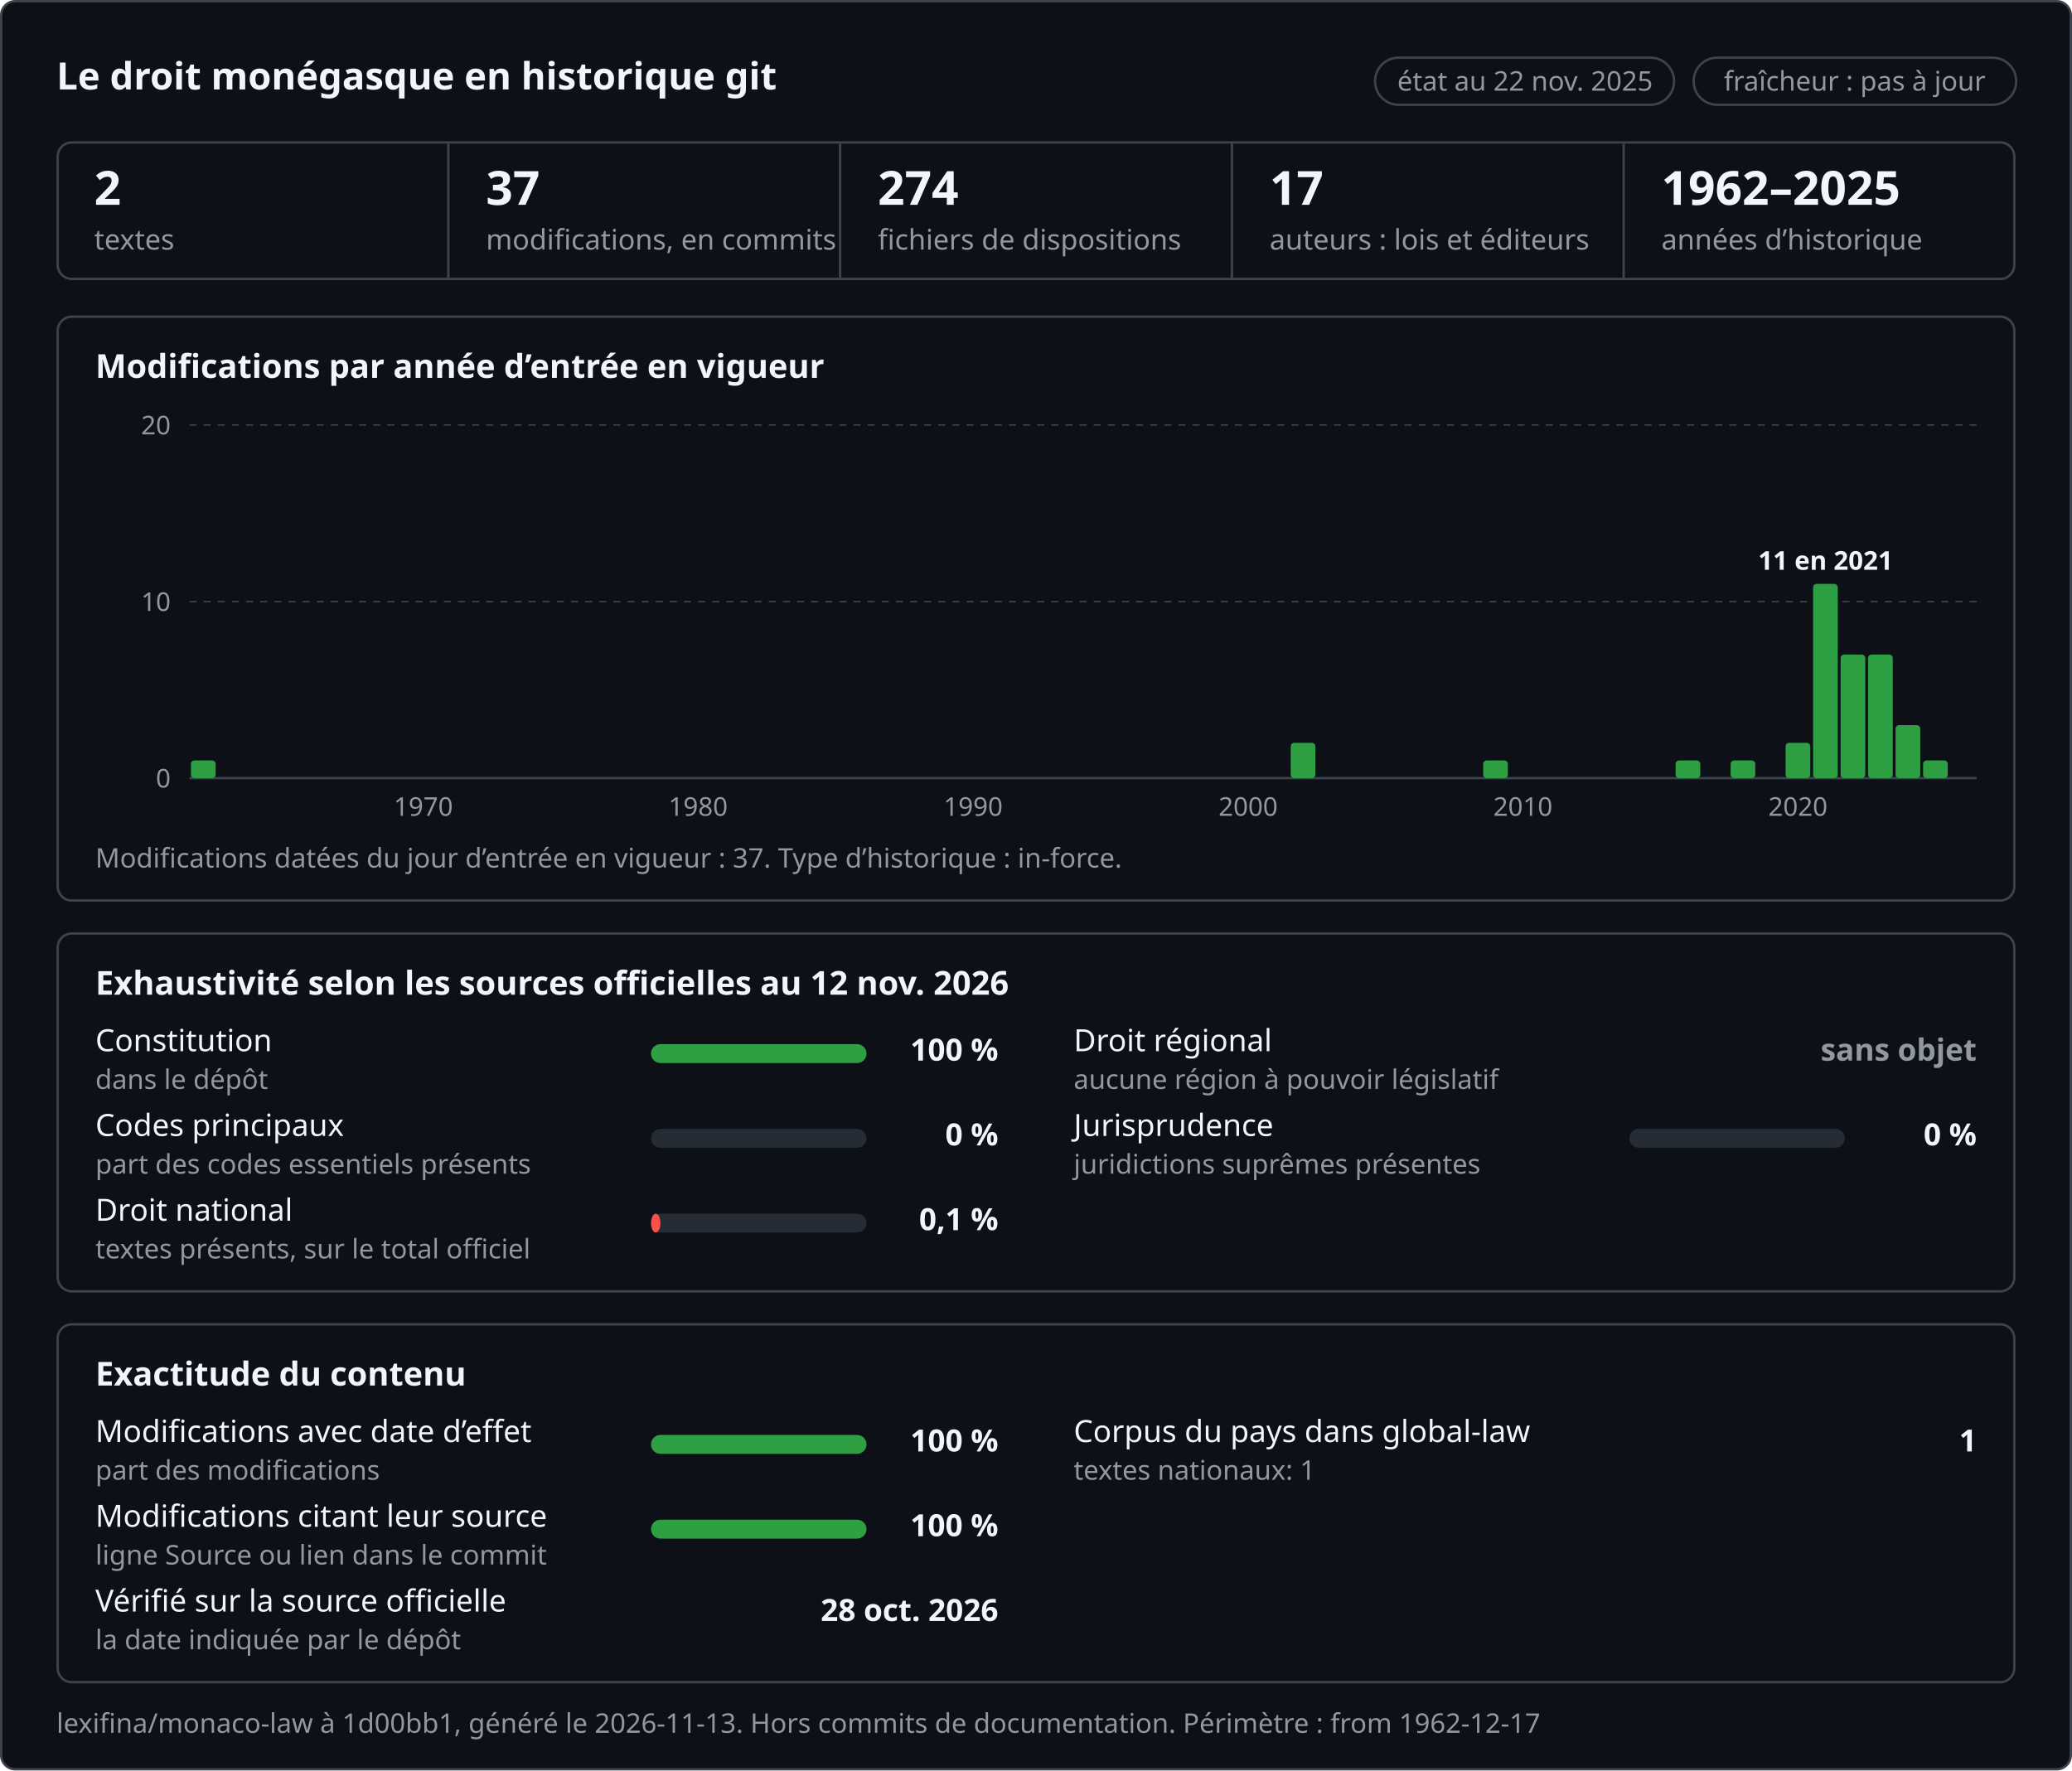
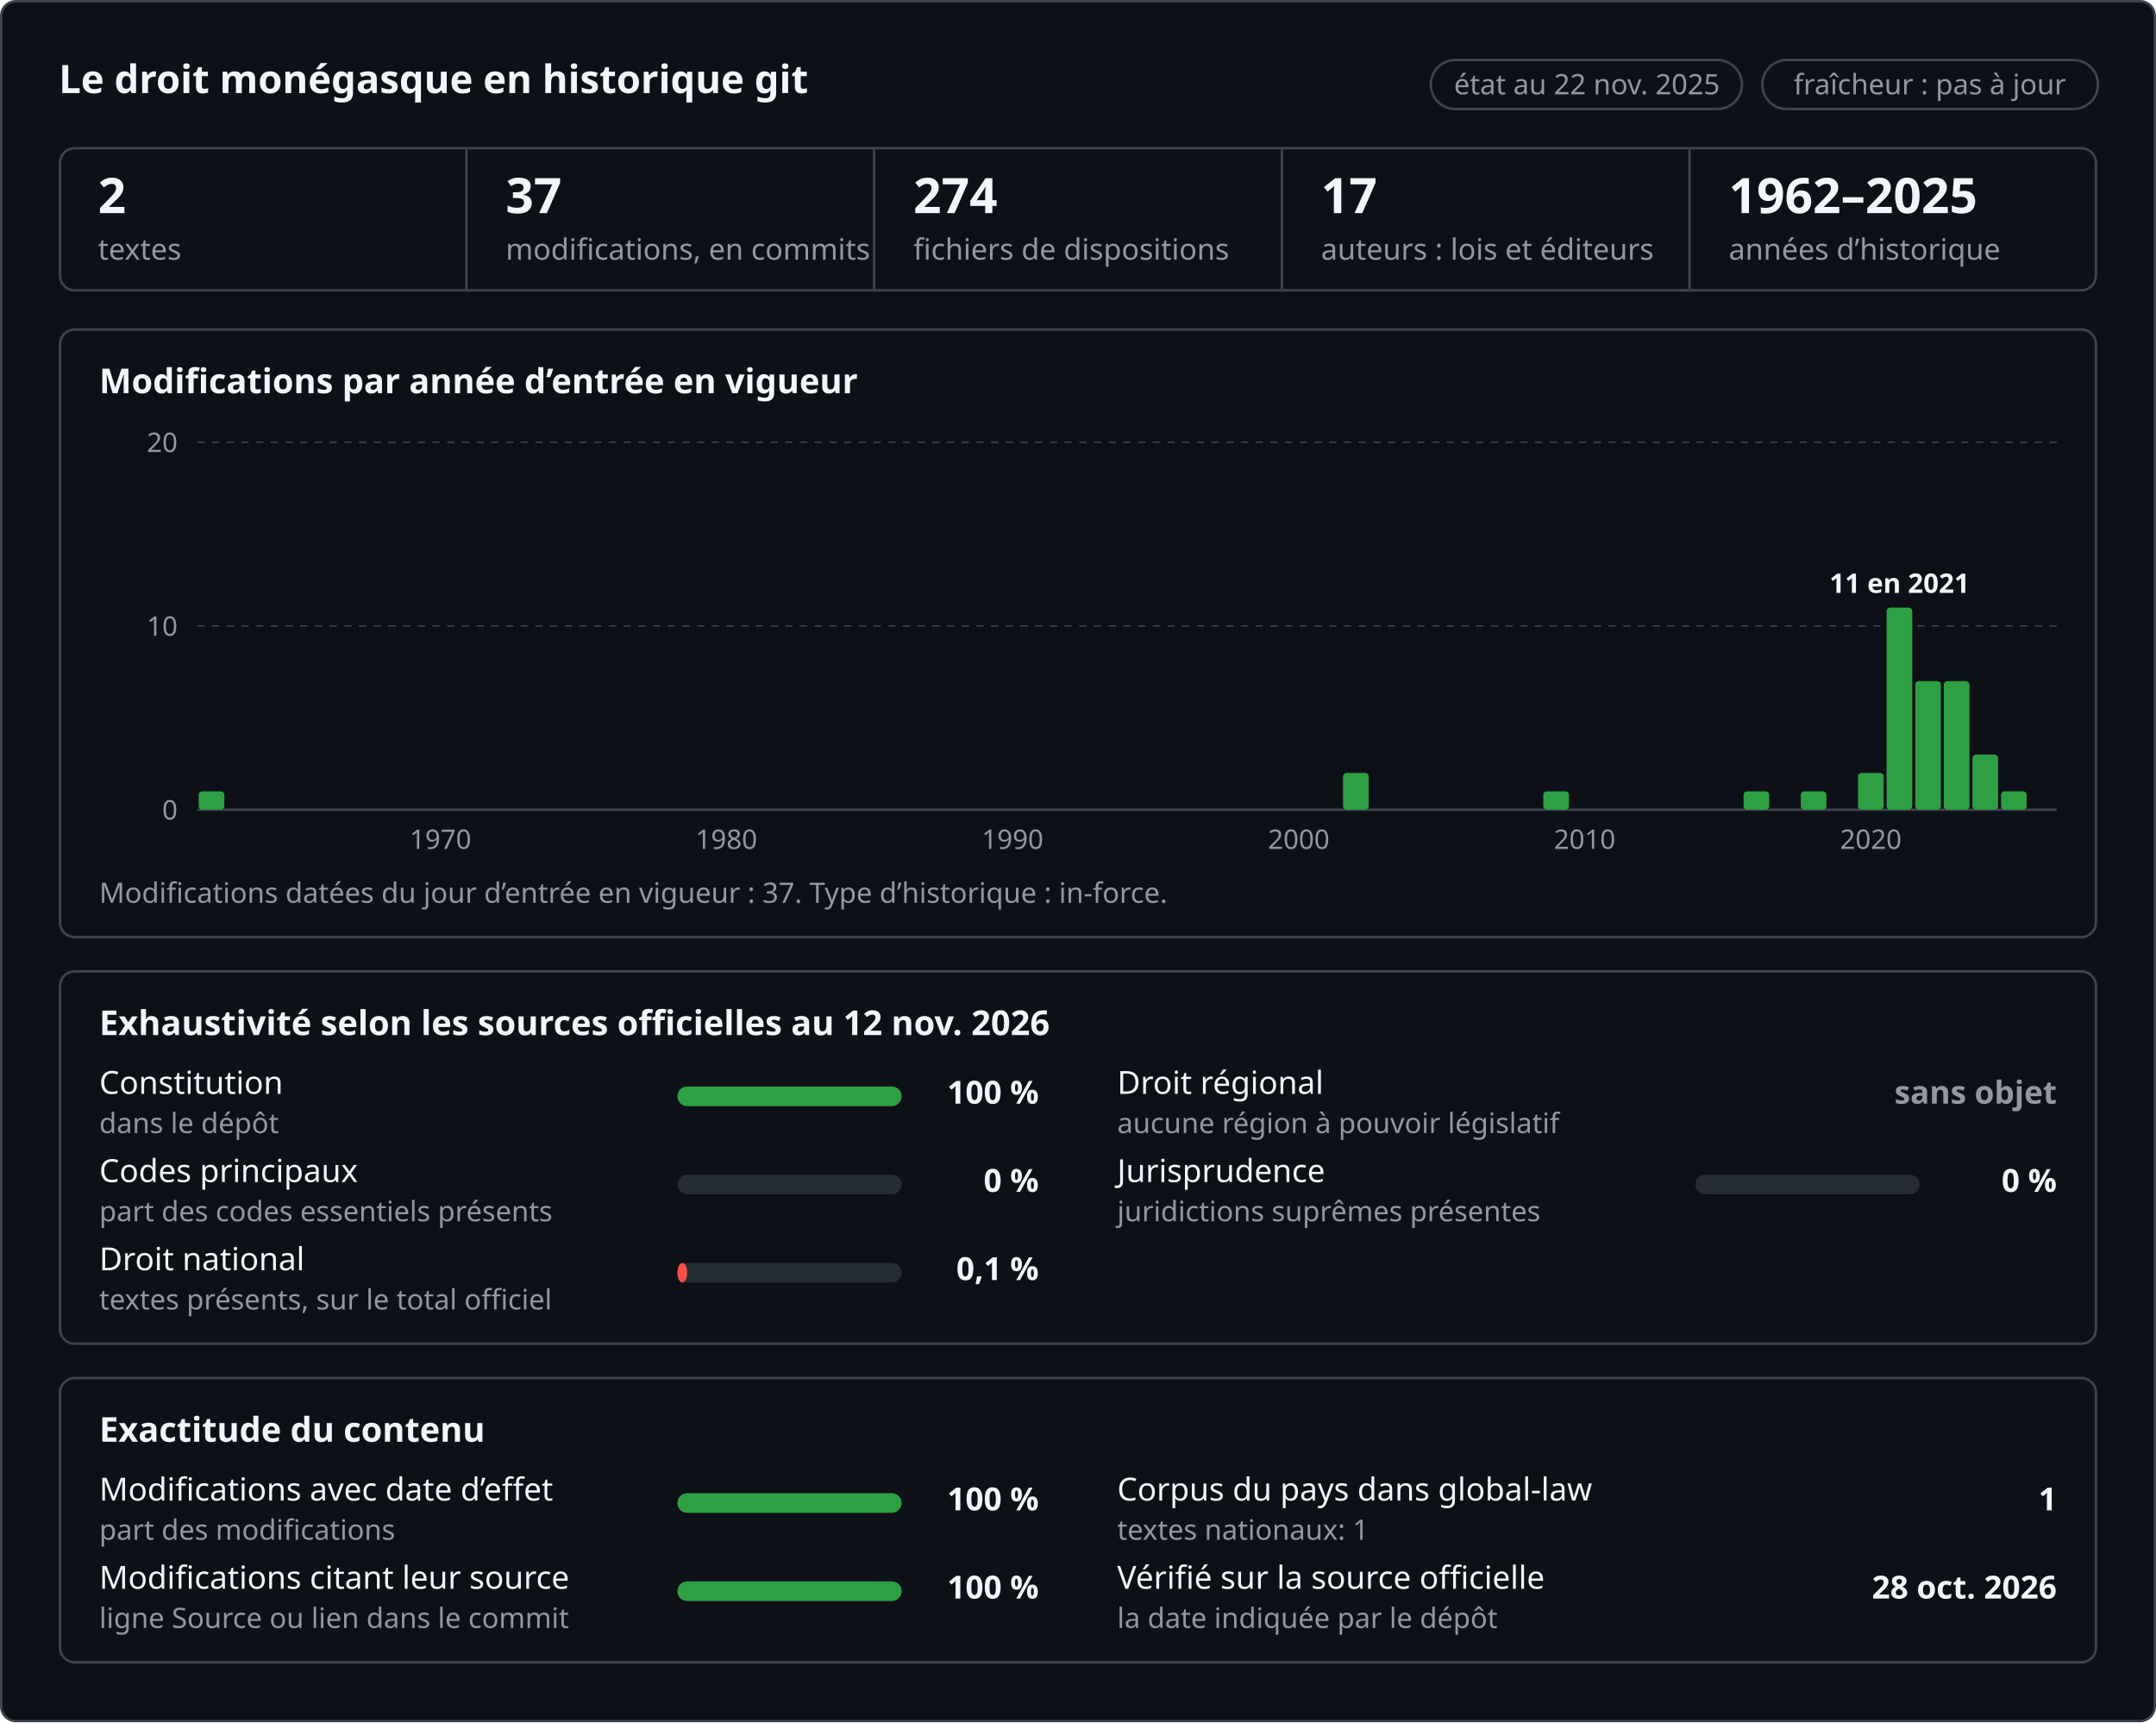
- <svg xmlns="http://www.w3.org/2000/svg" width="880" height="752" viewBox="0 0 880 752" font-family="-apple-system,BlinkMacSystemFont,Segoe UI,Noto Sans,Helvetica,Arial,sans-serif">
-   <rect x="0.5" y="0.5" width="879" height="751" rx="6" fill="#0d1117" stroke="#3d444d" />
+ <svg xmlns="http://www.w3.org/2000/svg" width="880" height="703" viewBox="0 0 880 703" font-family="-apple-system,BlinkMacSystemFont,Segoe UI,Noto Sans,Helvetica,Arial,sans-serif">
+   <rect x="0.5" y="0.5" width="879" height="702" rx="6" fill="#0d1117" stroke="#3d444d" />
  <text x="24" y="38" font-size="16" font-weight="600" fill="#f0f6fc">Le droit monégasque en historique git</text>
  <rect x="584.0" y="24.5" width="127" height="20" rx="10" fill="none" stroke="#3d444d" />
  <text x="647.7" y="38.5" font-size="11.5" font-weight="500" text-anchor="middle" fill="#9198a1">état au 22 nov. 2025</text>
  <rect x="719.3" y="24.5" width="137" height="20" rx="10" fill="none" stroke="#3d444d" />
  <text x="787.7" y="38.5" font-size="11.5" font-weight="500" text-anchor="middle" fill="#9198a1">fraîcheur : pas à jour</text>
  <rect x="24.5" y="60.5" width="831" height="58" rx="6" fill="#0d1117" stroke="#3d444d" />
  <text x="40.0" y="87" font-size="20" font-weight="600" fill="#f0f6fc">2</text>
  <text x="40.0" y="106" font-size="12" fill="#9198a1">textes</text>
  <line x1="190.4" y1="61" x2="190.4" y2="118" stroke="#3d444d" />
  <text x="206.4" y="87" font-size="20" font-weight="600" fill="#f0f6fc">37</text>
  <text x="206.4" y="106" font-size="12" fill="#9198a1">modifications, en commits</text>
  <line x1="356.8" y1="61" x2="356.8" y2="118" stroke="#3d444d" />
  <text x="372.8" y="87" font-size="20" font-weight="600" fill="#f0f6fc">274</text>
  <text x="372.8" y="106" font-size="12" fill="#9198a1">fichiers de dispositions</text>
  <line x1="523.2" y1="61" x2="523.2" y2="118" stroke="#3d444d" />
  <text x="539.2" y="87" font-size="20" font-weight="600" fill="#f0f6fc">17</text>
  <text x="539.2" y="106" font-size="12" fill="#9198a1">auteurs : lois et éditeurs</text>
  <line x1="689.6" y1="61" x2="689.6" y2="118" stroke="#3d444d" />
  <text x="705.6" y="87" font-size="20" font-weight="600" fill="#f0f6fc">1962–2025</text>
  <text x="705.6" y="106" font-size="12" fill="#9198a1">années d’historique</text>
  <rect x="24.5" y="134.5" width="831" height="248" rx="6" fill="#0d1117" stroke="#3d444d" />
  <text x="40.5" y="160.5" font-size="14" font-weight="600" fill="#f0f6fc">Modifications par année d’entrée en vigueur</text>
  <line x1="80.5" y1="330.5" x2="839.5" y2="330.5" stroke="#3d444d" stroke-width="1" />
  <text x="72.5" y="334.5" font-size="11" text-anchor="end" fill="#9198a1">0</text>
  <line x1="80.5" y1="255.5" x2="839.5" y2="255.5" stroke="#3d444d" stroke-width="0.6" stroke-dasharray="3 3" />
  <text x="72.5" y="259.5" font-size="11" text-anchor="end" fill="#9198a1">10</text>
  <line x1="80.5" y1="180.5" x2="839.5" y2="180.5" stroke="#3d444d" stroke-width="0.6" stroke-dasharray="3 3" />
  <text x="72.5" y="184.5" font-size="11" text-anchor="end" fill="#9198a1">20</text>
  <rect x="81.10" y="323.0" width="10.48" height="7.5" rx="1.5" fill="#2ea043" />
  <text x="179.8" y="346.5" font-size="11" text-anchor="middle" fill="#9198a1">1970</text>
  <text x="296.5" y="346.5" font-size="11" text-anchor="middle" fill="#9198a1">1980</text>
  <text x="413.3" y="346.5" font-size="11" text-anchor="middle" fill="#9198a1">1990</text>
  <text x="530.1" y="346.5" font-size="11" text-anchor="middle" fill="#9198a1">2000</text>
  <rect x="548.18" y="315.5" width="10.48" height="15.0" rx="1.5" fill="#2ea043" />
  <rect x="629.92" y="323.0" width="10.48" height="7.5" rx="1.5" fill="#2ea043" />
  <text x="646.8" y="346.5" font-size="11" text-anchor="middle" fill="#9198a1">2010</text>
  <rect x="711.65" y="323.0" width="10.48" height="7.5" rx="1.5" fill="#2ea043" />
  <rect x="735.01" y="323.0" width="10.48" height="7.5" rx="1.5" fill="#2ea043" />
  <rect x="758.36" y="315.5" width="10.48" height="15.0" rx="1.5" fill="#2ea043" />
  <text x="763.6" y="346.5" font-size="11" text-anchor="middle" fill="#9198a1">2020</text>
  <rect x="770.04" y="248.0" width="10.48" height="82.5" rx="1.5" fill="#2ea043" />
  <text x="775.3" y="242.0" font-size="11" font-weight="600" text-anchor="middle" fill="#f0f6fc">11 en 2021</text>
  <rect x="781.72" y="278.0" width="10.48" height="52.5" rx="1.5" fill="#2ea043" />
  <rect x="793.39" y="278.0" width="10.48" height="52.5" rx="1.5" fill="#2ea043" />
  <rect x="805.07" y="308.0" width="10.48" height="22.5" rx="1.5" fill="#2ea043" />
  <rect x="816.75" y="323.0" width="10.48" height="7.5" rx="1.5" fill="#2ea043" />
  <text x="40.5" y="368.5" font-size="11.5" fill="#9198a1">Modifications datées du jour d’entrée en vigueur : 37. Type d’historique : in-force.</text>
  <rect x="24.5" y="396.5" width="831" height="152" rx="6" fill="#0d1117" stroke="#3d444d" />
  <text x="40.5" y="422.5" font-size="14" font-weight="600" fill="#f0f6fc">Exhaustivité selon les sources officielles au 12 nov. 2026</text>
  <text x="40.5" y="446.5" font-size="13" fill="#f0f6fc">Constitution</text>
  <text x="40.5" y="462.5" font-size="11.5" fill="#9198a1">dans le dépôt</text>
  <g>
    <rect x="276.5" y="443.5" width="91.5" height="8" rx="4" fill="#262c36" />
    <rect x="276.5" y="443.5" width="91.5" height="8" rx="4" fill="#2ea043" />
  </g>
  <text x="424.0" y="450.5" font-size="13" font-weight="600" text-anchor="end" fill="#f0f6fc">100 %</text>
  <text x="40.5" y="482.5" font-size="13" fill="#f0f6fc">Codes principaux</text>
  <text x="40.5" y="498.5" font-size="11.5" fill="#9198a1">part des codes essentiels présents</text>
  <g>
    <rect x="276.5" y="479.5" width="91.5" height="8" rx="4" fill="#262c36" />
  </g>
  <text x="424.0" y="486.5" font-size="13" font-weight="600" text-anchor="end" fill="#f0f6fc">0 %</text>
  <text x="40.5" y="518.5" font-size="13" fill="#f0f6fc">Droit national</text>
  <text x="40.5" y="534.5" font-size="11.5" fill="#9198a1">textes présents, sur le total officiel</text>
  <g>
    <rect x="276.5" y="515.5" width="91.5" height="8" rx="4" fill="#262c36" />
    <rect x="276.5" y="515.5" width="4.0" height="8" rx="4" fill="#f85149" />
  </g>
  <text x="424.0" y="522.5" font-size="13" font-weight="600" text-anchor="end" fill="#f0f6fc">0,1 %</text>
  <text x="456.0" y="446.5" font-size="13" fill="#f0f6fc">Droit régional</text>
  <text x="456.0" y="462.5" font-size="11.5" fill="#9198a1">aucune région à pouvoir législatif</text>
  <text x="839.5" y="450.5" font-size="13" font-weight="600" text-anchor="end" fill="#9198a1">sans objet</text>
  <text x="456.0" y="482.5" font-size="13" fill="#f0f6fc">Jurisprudence</text>
  <text x="456.0" y="498.5" font-size="11.5" fill="#9198a1">juridictions suprêmes présentes</text>
  <g>
    <rect x="692.0" y="479.5" width="91.5" height="8" rx="4" fill="#262c36" />
  </g>
  <text x="839.5" y="486.5" font-size="13" font-weight="600" text-anchor="end" fill="#f0f6fc">0 %</text>
-   <rect x="24.5" y="562.5" width="831" height="152" rx="6" fill="#0d1117" stroke="#3d444d" />
+   <rect x="24.5" y="562.5" width="831" height="116" rx="6" fill="#0d1117" stroke="#3d444d" />
  <text x="40.5" y="588.5" font-size="14" font-weight="600" fill="#f0f6fc">Exactitude du contenu</text>
  <text x="40.5" y="612.5" font-size="13" fill="#f0f6fc">Modifications avec date d’effet</text>
  <text x="40.5" y="628.5" font-size="11.5" fill="#9198a1">part des modifications</text>
  <g>
    <rect x="276.5" y="609.5" width="91.5" height="8" rx="4" fill="#262c36" />
    <rect x="276.5" y="609.5" width="91.5" height="8" rx="4" fill="#2ea043" />
  </g>
  <text x="424.0" y="616.5" font-size="13" font-weight="600" text-anchor="end" fill="#f0f6fc">100 %</text>
  <text x="40.5" y="648.5" font-size="13" fill="#f0f6fc">Modifications citant leur source</text>
  <text x="40.5" y="664.5" font-size="11.5" fill="#9198a1">ligne Source ou lien dans le commit</text>
  <g>
    <rect x="276.5" y="645.5" width="91.5" height="8" rx="4" fill="#262c36" />
    <rect x="276.5" y="645.5" width="91.5" height="8" rx="4" fill="#2ea043" />
  </g>
  <text x="424.0" y="652.5" font-size="13" font-weight="600" text-anchor="end" fill="#f0f6fc">100 %</text>
-   <text x="40.5" y="684.5" font-size="13" fill="#f0f6fc">Vérifié sur la source officielle</text>
-   <text x="40.5" y="700.5" font-size="11.5" fill="#9198a1">la date indiquée par le dépôt</text>
-   <text x="424.0" y="688.5" font-size="13" font-weight="600" text-anchor="end" fill="#f0f6fc">28 oct. 2026</text>
  <text x="456.0" y="612.5" font-size="13" fill="#f0f6fc">Corpus du pays dans global-law</text>
  <text x="456.0" y="628.5" font-size="11.5" fill="#9198a1">textes nationaux: 1</text>
  <text x="839.5" y="616.5" font-size="13" font-weight="600" text-anchor="end" fill="#f0f6fc">1</text>
-   <text x="24" y="736" font-size="11.5" fill="#9198a1">lexifina/monaco-law à 1d00bb1, généré le 2026-11-13. Hors commits de documentation. Périmètre : from 1962-12-17</text>
+   <text x="456.0" y="648.5" font-size="13" fill="#f0f6fc">Vérifié sur la source officielle</text>
+   <text x="456.0" y="664.5" font-size="11.5" fill="#9198a1">la date indiquée par le dépôt</text>
+   <text x="839.5" y="652.5" font-size="13" font-weight="600" text-anchor="end" fill="#f0f6fc">28 oct. 2026</text>
</svg>
